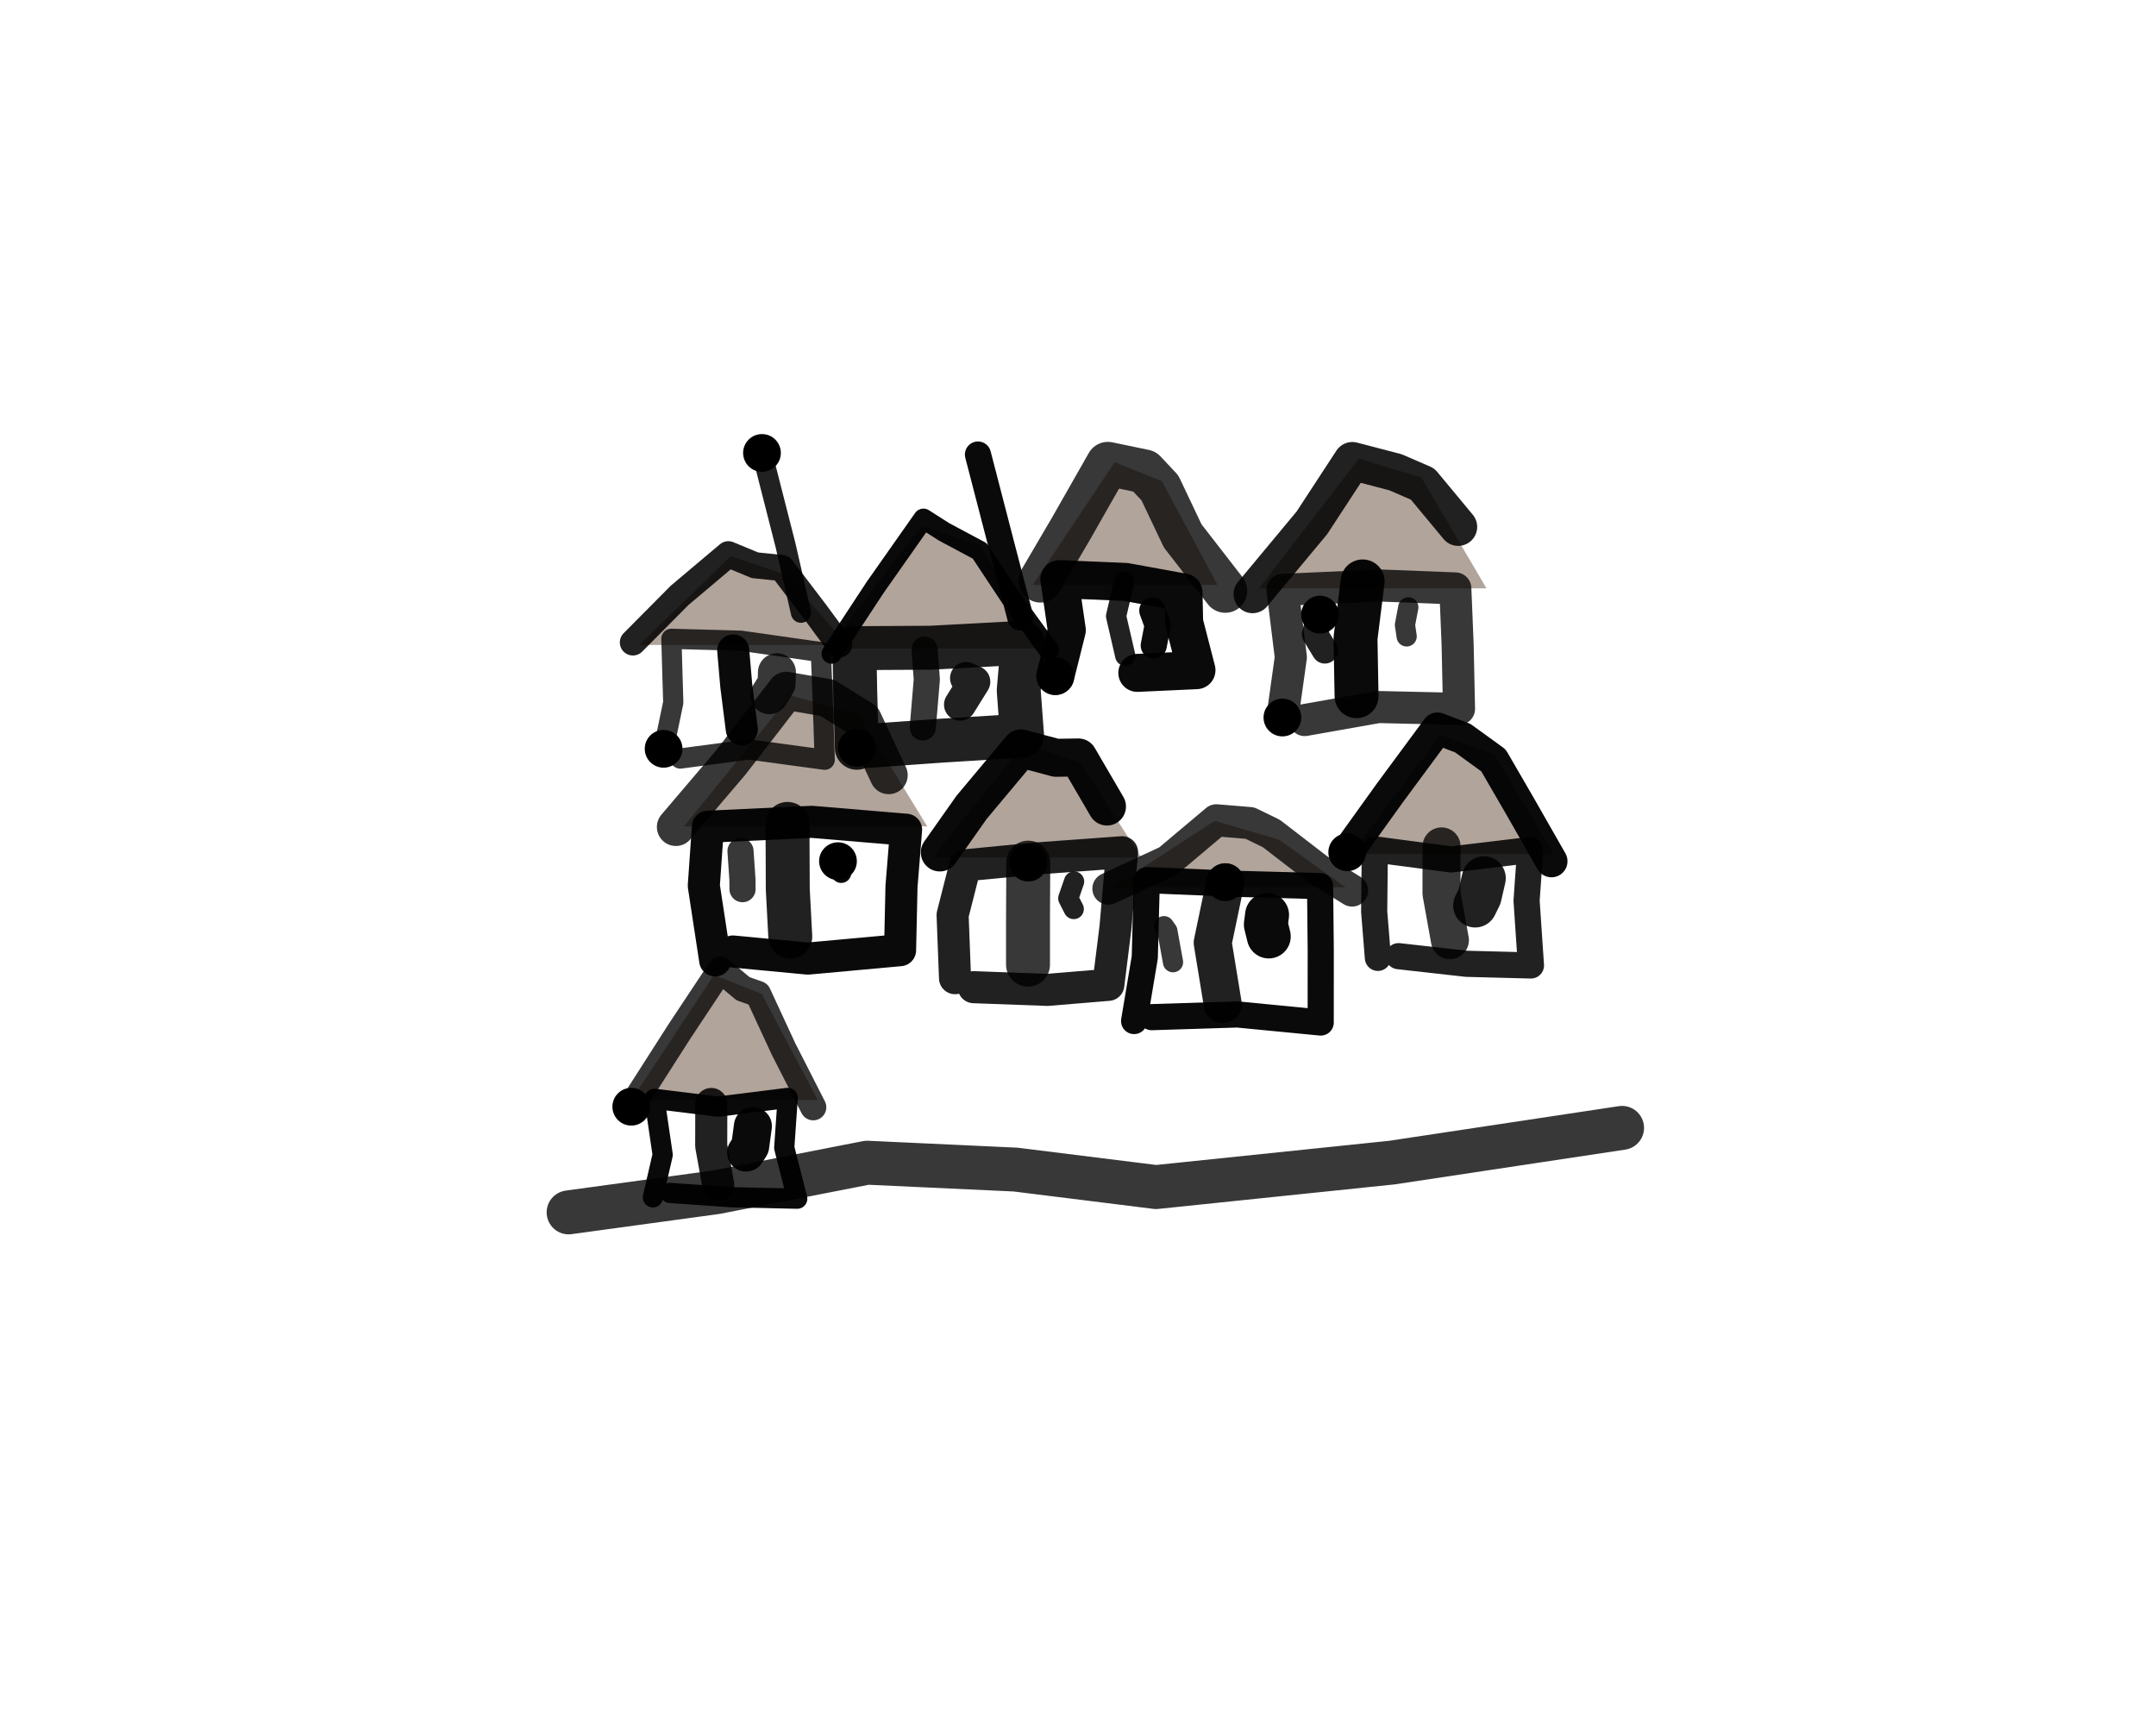
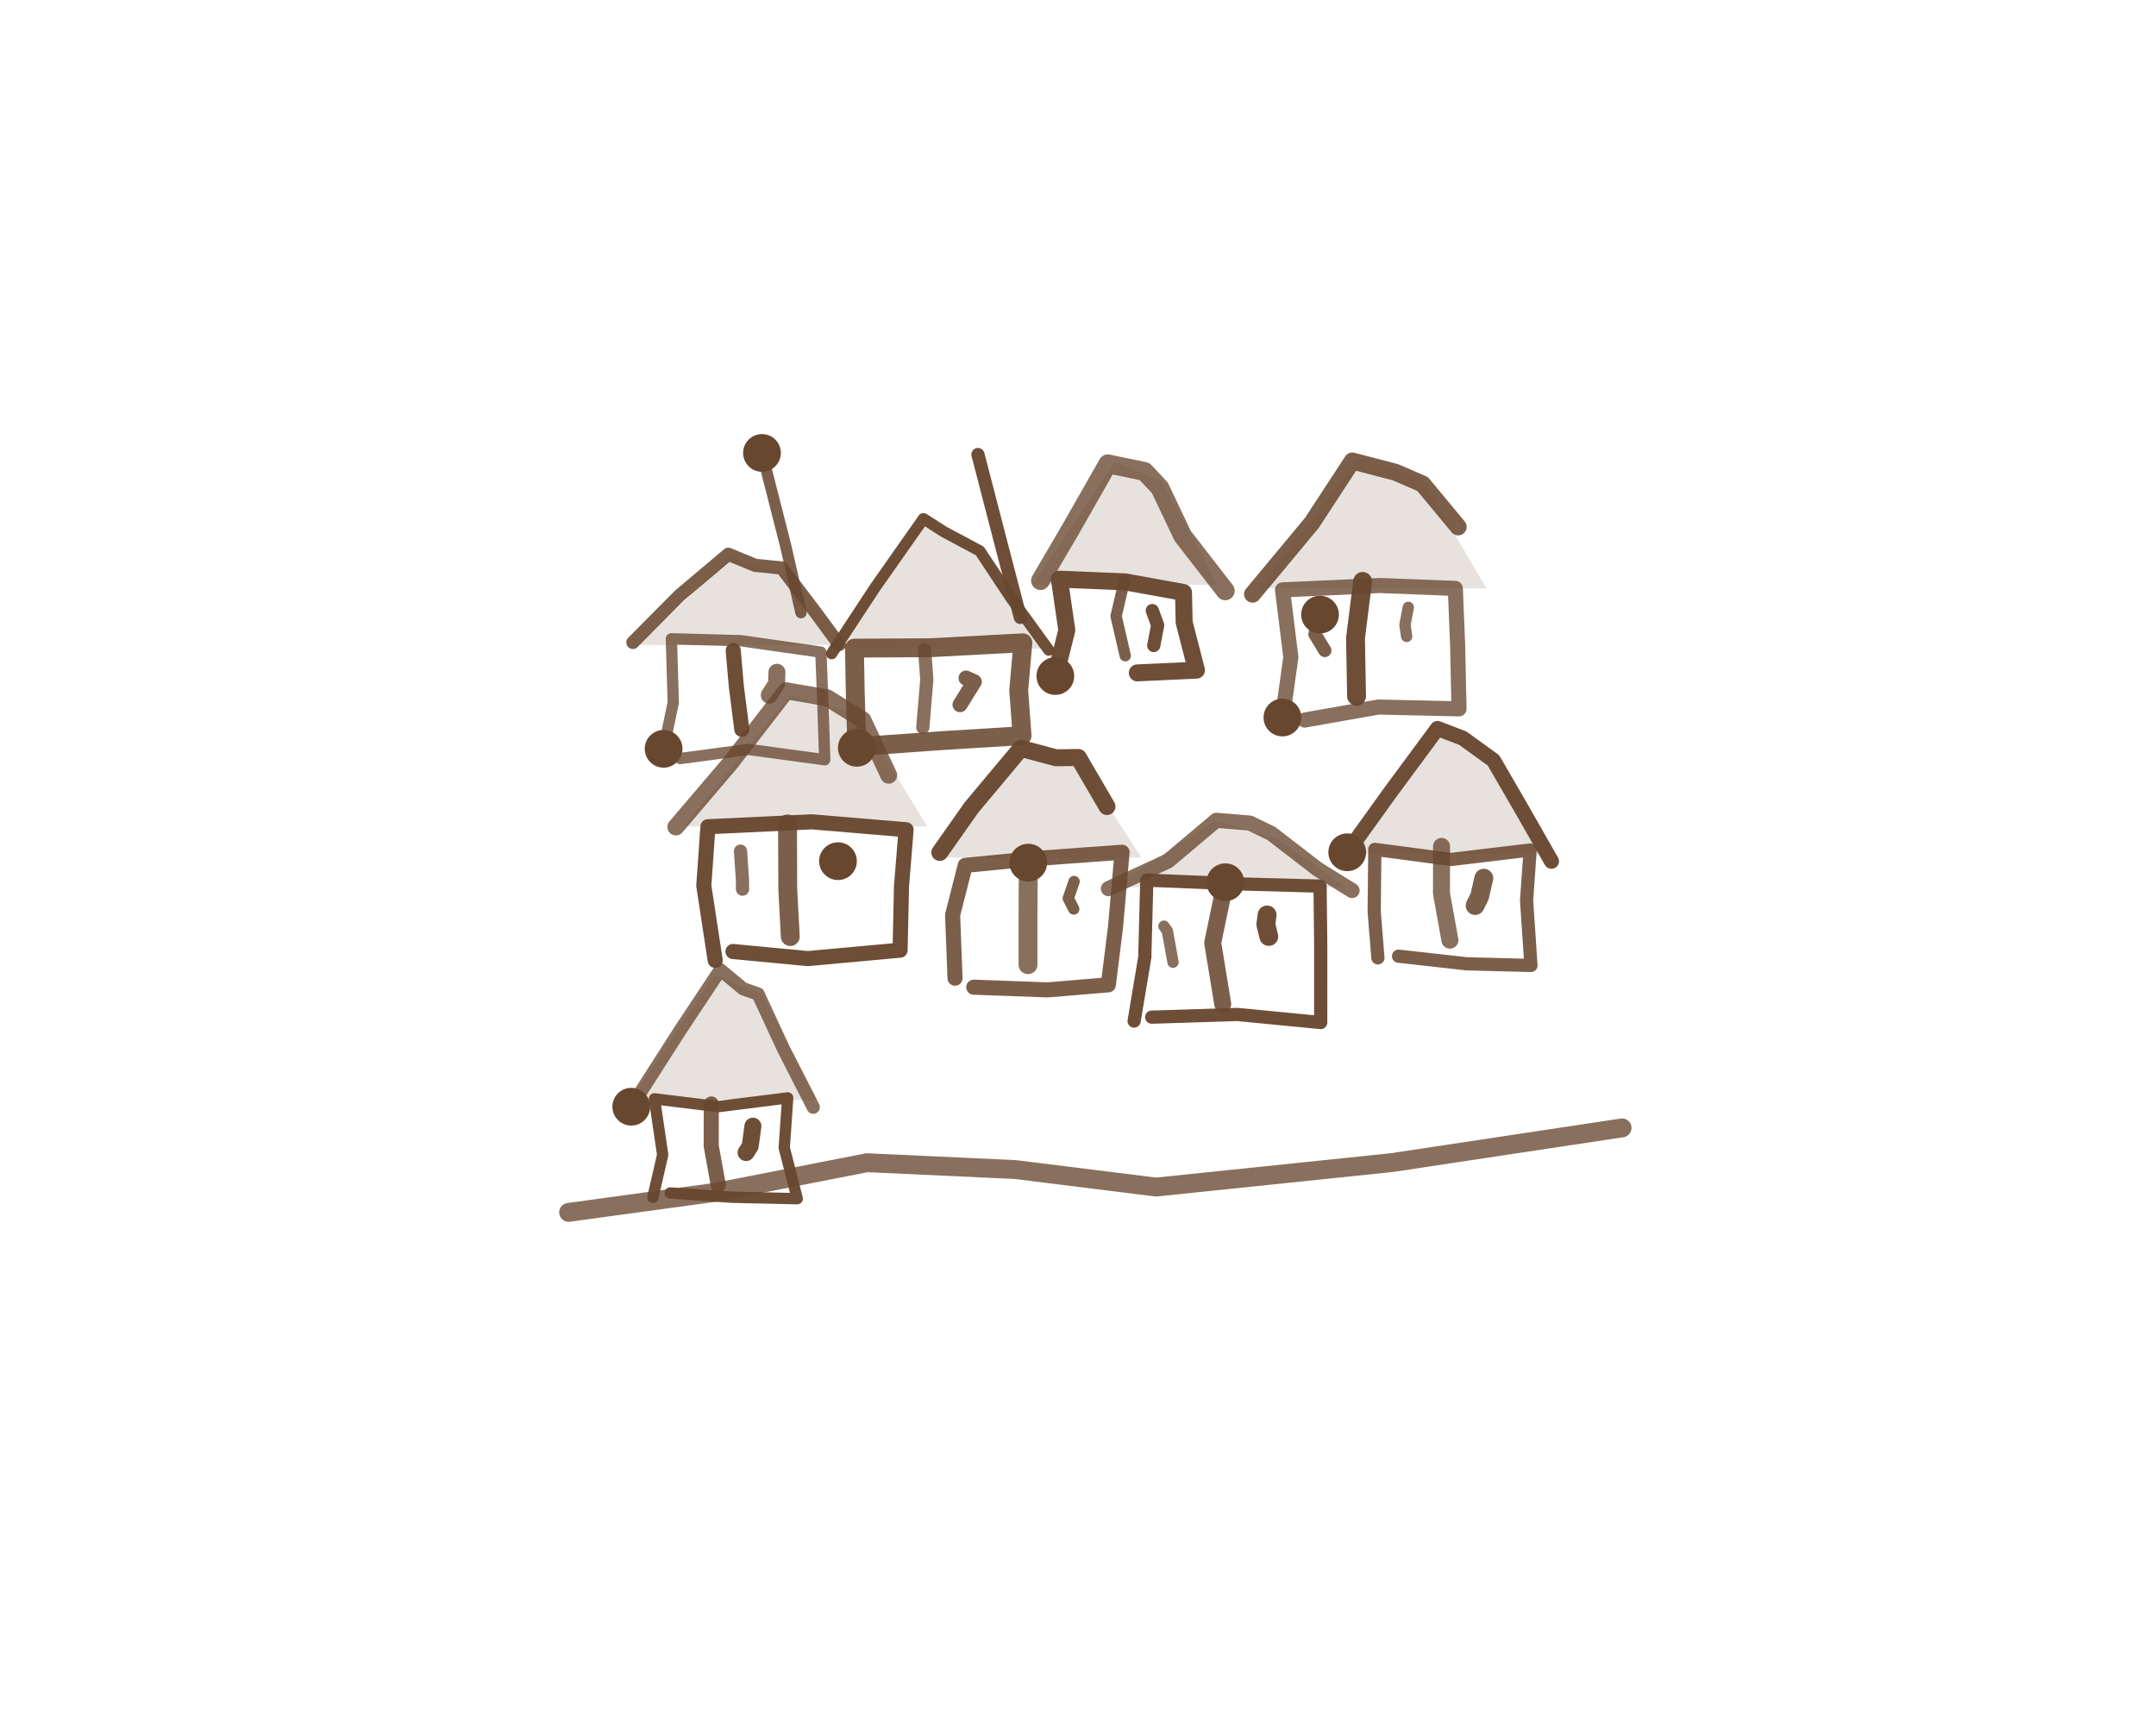
- <svg xmlns="http://www.w3.org/2000/svg" viewBox="-40 -32 80 64" fill="none" stroke="currentColor" stroke-linecap="round" stroke-linejoin="round">
-   <path d="M-16.281 -8.07 L-12.882 -11.371 L-10.826 -10.671 L-8.569 -8.07Z" fill="#654b39" fill-opacity="0.5" stroke="none" />
-   <path d="M-9.318 -7.939 L-5.799 -12.485 L-3.64 -11.785 L-1.32 -7.939Z" fill="#654b39" fill-opacity="0.5" stroke="none" />
-   <path d="M-1.676 -10.299 L1.362 -14.85 L3.109 -14.15 L5.177 -10.299Z" fill="#654b39" fill-opacity="0.5" stroke="none" />
-   <path d="M6.718 -10.172 L10.422 -14.986 L12.74 -14.286 L15.157 -10.172Z" fill="#654b39" fill-opacity="0.5" stroke="none" />
-   <path d="M-14.623 -1.339 L-10.67 -6.197 L-8.14 -5.497 L-5.593 -1.339Z" fill="#654b39" fill-opacity="0.5" stroke="none" />
-   <path d="M-5.405 -0.181 L-1.989 -4.417 L0.081 -3.717 L2.347 -0.181Z" fill="#654b39" fill-opacity="0.5" stroke="none" />
-   <path d="M1.281 0.918 L5.071 -1.545 L7.463 -0.845 L9.925 0.918Z" fill="#654b39" fill-opacity="0.5" stroke="none" />
-   <path d="M10.133 -0.316 L13.449 -4.729 L15.434 -4.029 L17.647 -0.316Z" fill="#654b39" fill-opacity="0.5" stroke="none" />
-   <path d="M-16.568 8.81 L-13.506 4.175 L-11.738 4.875 L-9.658 8.81Z" fill="#654b39" fill-opacity="0.5" stroke="none" />
-   <path d="M-15.376 -4.218 L-15.018 -5.934 L-15.088 -8.299 L-12.513 -8.229 L-9.541 -7.805 L-9.479 -6.231 L-9.398 -3.813 L-12.221 -4.195 L-14.759 -3.857" stroke-width="0.75" opacity="0.78" />
-   <circle cx="-15.376" cy="-4.218" r=".7" fill="currentColor" stroke="none" />
-   <path d="M-16.516 -8.165 L-14.783 -9.911 L-12.974 -11.436 L-11.986 -11.027 L-10.993 -10.927 L-9.742 -9.283 L-8.861 -8.087" stroke-width="0.97" opacity="0.87" />
-   <path d="M-12.793 -7.865 L-12.681 -6.565 L-12.475 -4.94" stroke-width="1.19" opacity="0.96" />
-   <path d="M-11.171 -7.058 L-11.185 -6.633 L-11.454 -6.208" stroke-width="1.41" opacity="0.78" />
-   <path d="M-8.207 -4.256 L-8.266 -6.357 L-8.296 -7.953 L-5.482 -7.968 L-2.046 -8.151 L-2.2 -6.386 L-2.075 -4.705 L-5.074 -4.52 L-7.853 -4.322" stroke-width="1.63" opacity="0.87" />
-   <circle cx="-8.207" cy="-4.256" r=".7" fill="currentColor" stroke="none" />
-   <path d="M-9.142 -7.749 L-7.528 -10.205 L-5.735 -12.755 L-4.971 -12.268 L-3.644 -11.559 L-2.496 -9.826 L-1.086 -7.883" stroke-width="0.75" opacity="0.96" />
-   <path d="M-5.692 -7.898 L-5.61 -6.79 L-5.759 -5.01" stroke-width="0.97" opacity="0.78" />
-   <path d="M-4.153 -6.842 L-3.849 -6.706 L-4.377 -5.857" stroke-width="1.19" opacity="0.87" />
-   <path d="M-0.841 -6.918 L-0.415 -8.62 L-0.691 -10.513 L1.765 -10.41 L3.915 -10.018 L3.939 -8.909 L4.396 -7.136 L2.201 -7.035" stroke-width="1.41" opacity="0.96" />
-   <circle cx="-0.841" cy="-6.918" r=".7" fill="currentColor" stroke="none" />
-   <path d="M-1.391 -10.459 L-0.261 -12.385 L1.109 -14.791 L2.468 -14.508 L3.039 -13.899 L3.885 -12.118 L5.465 -10.08" stroke-width="1.63" opacity="0.78" />
-   <path d="M1.716 -10.429 L1.413 -9.141 L1.753 -7.671" stroke-width="0.75" opacity="0.87" />
-   <path d="M2.757 -9.347 L2.956 -8.806 L2.811 -8.051" stroke-width="0.97" opacity="0.96" />
-   <path d="M7.585 -5.379 L7.898 -7.617 L7.589 -10.115 L11.205 -10.277 L14.001 -10.168 L14.086 -8.093 L14.138 -5.701 L11.145 -5.768 L8.413 -5.285" stroke-width="1.19" opacity="0.78" />
-   <circle cx="7.585" cy="-5.379" r=".7" fill="currentColor" stroke="none" />
-   <path d="M6.477 -9.955 L8.679 -12.602 L10.179 -14.896 L11.781 -14.478 L12.787 -14.042 L14.107 -12.452" stroke-width="1.41" opacity="0.87" />
-   <path d="M10.562 -10.429 L10.297 -8.322 L10.336 -6.17" stroke-width="1.63" opacity="0.96" />
-   <path d="M12.256 -9.467 L12.132 -8.817 L12.195 -8.389" stroke-width="0.75" opacity="0.78" />
-   <path d="M8.98 -9.197 L8.791 -8.471 L9.16 -7.866" stroke-width="0.97" opacity="0.87" />
-   <circle cx="8.98" cy="-9.197" r=".7" fill="currentColor" stroke="none" />
-   <path d="M-13.462 3.632 L-13.885 0.863 L-13.732 -1.327 L-9.88 -1.509 L-6.379 -1.216 L-6.549 0.884 L-6.602 3.253 L-10.023 3.565 L-12.802 3.302" stroke-width="1.19" opacity="0.96" />
-   <path d="M-14.921 -1.318 L-12.894 -3.698 L-10.827 -6.371 L-9.303 -6.108 L-7.984 -5.291 L-7.024 -3.24" stroke-width="1.41" opacity="0.78" />
-   <path d="M-10.779 -1.432 L-10.769 0.994 L-10.676 2.748" stroke-width="1.63" opacity="0.87" />
-   <path d="M-8.906 -0.049 L-8.93 0.066 L-8.787 0.383" stroke-width="0.75" opacity="0.96" />
-   <circle cx="-8.906" cy="-0.049" r=".7" fill="currentColor" stroke="none" />
-   <path d="M-12.523 -0.422 L-12.451 0.63 L-12.448 0.989" stroke-width="0.97" opacity="0.78" />
-   <path d="M-4.563 4.292 L-4.653 1.948 L-4.184 0.105 L-1.595 -0.146 L1.635 -0.381 L1.391 2.407 L1.125 4.539 L-1.127 4.726 L-3.868 4.626" stroke-width="1.19" opacity="0.87" />
-   <path d="M-5.128 -0.373 L-3.952 -2.042 L-2.119 -4.233 L-0.816 -3.885 L0.013 -3.897 L1.075 -2.077" stroke-width="1.41" opacity="0.96" />
-   <path d="M-1.845 0.005 L-1.855 2.081 L-1.855 3.791" stroke-width="1.63" opacity="0.78" />
-   <circle cx="-1.845" cy="0.005" r=".7" fill="currentColor" stroke="none" />
-   <path d="M-0.145 0.706 L-0.361 1.329 L-0.158 1.726" stroke-width="0.75" opacity="0.87" />
-   <path d="M2.082 5.882 L2.478 3.518 L2.553 0.653 L5.87 0.791 L8.983 0.876 L9.007 3.224 L9.006 5.937 L5.915 5.638 L2.734 5.738" stroke-width="0.97" opacity="0.96" />
-   <path d="M1.128 0.97 L3.337 -0.054 L5.134 -1.566 L6.378 -1.463 L7.174 -1.076 L8.895 0.25 L10.17 1.04" stroke-width="1.19" opacity="0.78" />
-   <path d="M5.467 0.733 L4.998 2.979 L5.37 5.251" stroke-width="1.41" opacity="0.87" />
-   <circle cx="5.467" cy="0.733" r=".7" fill="currentColor" stroke="none" />
-   <path d="M7.016 1.946 L6.97 2.3 L7.079 2.744" stroke-width="1.63" opacity="0.96" />
-   <path d="M3.189 2.363 L3.316 2.541 L3.526 3.699" stroke-width="0.75" opacity="0.78" />
-   <path d="M11.128 3.538 L10.99 1.819 L11.014 -0.487 L13.845 -0.113 L16.777 -0.464 L16.645 1.417 L16.807 3.82 L14.416 3.758 L11.894 3.475" stroke-width="0.97" opacity="0.87" />
-   <path d="M9.99 -0.379 L11.572 -2.582 L13.338 -4.972 L14.277 -4.614 L15.416 -3.789 L16.39 -2.109 L17.568 -0.046" stroke-width="1.19" opacity="0.96" />
-   <circle cx="9.99" cy="-0.379" r=".7" fill="currentColor" stroke="none" />
-   <path d="M13.49 -0.597 L13.487 1.144 L13.8 2.881" stroke-width="1.41" opacity="0.78" />
-   <path d="M15.058 0.583 L14.903 1.258 L14.736 1.596" stroke-width="1.63" opacity="0.87" />
-   <path d="M-15.774 12.424 L-15.411 10.844 L-15.716 8.768 L-13.355 9.058 L-10.772 8.734 L-10.9 10.585 L-10.418 12.473 L-12.845 12.419 L-15.133 12.26" stroke-width="0.75" opacity="0.96" />
-   <path d="M-16.576 9.061 L-14.773 6.243 L-13.272 3.981 L-12.427 4.684 L-11.871 4.879 L-10.927 6.918 L-9.824 9.081" stroke-width="0.97" opacity="0.78" />
-   <circle cx="-16.576" cy="9.061" r=".7" fill="currentColor" stroke="none" />
-   <path d="M-13.607 8.959 L-13.61 10.514 L-13.349 11.959" stroke-width="1.19" opacity="0.87" />
-   <path d="M-12.063 9.782 L-12.163 10.523 L-12.316 10.762" stroke-width="1.41" opacity="0.96" />
-   <path d="M-18.901 12.981 L-13.421 12.232 L-7.826 11.138 L-2.319 11.393 L2.896 12.042 L11.647 11.134 L20.188 9.846" stroke-width="1.63" opacity="0.78" />
-   <path d="M-11.726 -15.195 L-10.854 -11.777 L-10.279 -9.268" stroke-width="0.75" opacity="0.87" />
-   <circle cx="-11.726" cy="-15.195" r=".7" fill="currentColor" stroke="none" />
-   <path d="M-3.712 -15.136 L-2.864 -11.865 L-2.141 -9.094" stroke-width="0.97" opacity="0.96" />
+ <svg xmlns="http://www.w3.org/2000/svg" viewBox="-40 -32 80 64" fill="none" stroke="#68472f" stroke-linecap="round" stroke-linejoin="round">
+   <path d="M-16.281 -8.07 L-12.882 -11.371 L-10.826 -10.671 L-8.569 -8.07Z" fill="#68472f" fill-opacity="0.16" stroke="none" />
+   <path d="M-9.318 -7.939 L-5.799 -12.485 L-3.64 -11.785 L-1.32 -7.939Z" fill="#68472f" fill-opacity="0.16" stroke="none" />
+   <path d="M-1.676 -10.299 L1.362 -14.85 L3.109 -14.15 L5.177 -10.299Z" fill="#68472f" fill-opacity="0.16" stroke="none" />
+   <path d="M6.718 -10.172 L10.422 -14.986 L12.74 -14.286 L15.157 -10.172Z" fill="#68472f" fill-opacity="0.16" stroke="none" />
+   <path d="M-14.623 -1.339 L-10.67 -6.197 L-8.14 -5.497 L-5.593 -1.339Z" fill="#68472f" fill-opacity="0.16" stroke="none" />
+   <path d="M-5.405 -0.181 L-1.989 -4.417 L0.081 -3.717 L2.347 -0.181Z" fill="#68472f" fill-opacity="0.16" stroke="none" />
+   <path d="M1.281 0.918 L5.071 -1.545 L7.463 -0.845 L9.925 0.918Z" fill="#68472f" fill-opacity="0.16" stroke="none" />
+   <path d="M10.133 -0.316 L13.449 -4.729 L15.434 -4.029 L17.647 -0.316Z" fill="#68472f" fill-opacity="0.16" stroke="none" />
+   <path d="M-16.568 8.81 L-13.506 4.175 L-11.738 4.875 L-9.658 8.81Z" fill="#68472f" fill-opacity="0.16" stroke="none" />
+   <path d="M-15.376 -4.218 L-15.018 -5.934 L-15.088 -8.299 L-12.513 -8.229 L-9.541 -7.805 L-9.479 -6.231 L-9.398 -3.813 L-12.221 -4.195 L-14.759 -3.857" stroke-width="0.42" opacity="0.78" />
+   <circle cx="-15.376" cy="-4.218" r=".7" fill="#68472f" stroke="none" />
+   <path d="M-16.516 -8.165 L-14.783 -9.911 L-12.974 -11.436 L-11.986 -11.027 L-10.993 -10.927 L-9.742 -9.283 L-8.861 -8.087" stroke-width="0.49" opacity="0.87" />
+   <path d="M-12.793 -7.865 L-12.681 -6.565 L-12.475 -4.94" stroke-width="0.56" opacity="0.96" />
+   <path d="M-11.171 -7.058 L-11.185 -6.633 L-11.454 -6.208" stroke-width="0.63" opacity="0.78" />
+   <path d="M-8.207 -4.256 L-8.266 -6.357 L-8.296 -7.953 L-5.482 -7.968 L-2.046 -8.151 L-2.2 -6.386 L-2.075 -4.705 L-5.074 -4.52 L-7.853 -4.322" stroke-width="0.70" opacity="0.87" />
+   <circle cx="-8.207" cy="-4.256" r=".7" fill="#68472f" stroke="none" />
+   <path d="M-9.142 -7.749 L-7.528 -10.205 L-5.735 -12.755 L-4.971 -12.268 L-3.644 -11.559 L-2.496 -9.826 L-1.086 -7.883" stroke-width="0.42" opacity="0.96" />
+   <path d="M-5.692 -7.898 L-5.61 -6.79 L-5.759 -5.01" stroke-width="0.49" opacity="0.78" />
+   <path d="M-4.153 -6.842 L-3.849 -6.706 L-4.377 -5.857" stroke-width="0.56" opacity="0.87" />
+   <path d="M-0.841 -6.918 L-0.415 -8.62 L-0.691 -10.513 L1.765 -10.41 L3.915 -10.018 L3.939 -8.909 L4.396 -7.136 L2.201 -7.035" stroke-width="0.63" opacity="0.96" />
+   <circle cx="-0.841" cy="-6.918" r=".7" fill="#68472f" stroke="none" />
+   <path d="M-1.391 -10.459 L-0.261 -12.385 L1.109 -14.791 L2.468 -14.508 L3.039 -13.899 L3.885 -12.118 L5.465 -10.08" stroke-width="0.70" opacity="0.78" />
+   <path d="M1.716 -10.429 L1.413 -9.141 L1.753 -7.671" stroke-width="0.42" opacity="0.87" />
+   <path d="M2.757 -9.347 L2.956 -8.806 L2.811 -8.051" stroke-width="0.49" opacity="0.96" />
+   <path d="M7.585 -5.379 L7.898 -7.617 L7.589 -10.115 L11.205 -10.277 L14.001 -10.168 L14.086 -8.093 L14.138 -5.701 L11.145 -5.768 L8.413 -5.285" stroke-width="0.56" opacity="0.78" />
+   <circle cx="7.585" cy="-5.379" r=".7" fill="#68472f" stroke="none" />
+   <path d="M6.477 -9.955 L8.679 -12.602 L10.179 -14.896 L11.781 -14.478 L12.787 -14.042 L14.107 -12.452" stroke-width="0.63" opacity="0.87" />
+   <path d="M10.562 -10.429 L10.297 -8.322 L10.336 -6.17" stroke-width="0.70" opacity="0.96" />
+   <path d="M12.256 -9.467 L12.132 -8.817 L12.195 -8.389" stroke-width="0.42" opacity="0.78" />
+   <path d="M8.98 -9.197 L8.791 -8.471 L9.16 -7.866" stroke-width="0.49" opacity="0.87" />
+   <circle cx="8.98" cy="-9.197" r=".7" fill="#68472f" stroke="none" />
+   <path d="M-13.462 3.632 L-13.885 0.863 L-13.732 -1.327 L-9.88 -1.509 L-6.379 -1.216 L-6.549 0.884 L-6.602 3.253 L-10.023 3.565 L-12.802 3.302" stroke-width="0.56" opacity="0.96" />
+   <path d="M-14.921 -1.318 L-12.894 -3.698 L-10.827 -6.371 L-9.303 -6.108 L-7.984 -5.291 L-7.024 -3.24" stroke-width="0.63" opacity="0.78" />
+   <path d="M-10.779 -1.432 L-10.769 0.994 L-10.676 2.748" stroke-width="0.70" opacity="0.87" />
+   <path d="M-8.906 -0.049 L-8.93 0.066 L-8.787 0.383" stroke-width="0.42" opacity="0.96" />
+   <circle cx="-8.906" cy="-0.049" r=".7" fill="#68472f" stroke="none" />
+   <path d="M-12.523 -0.422 L-12.451 0.63 L-12.448 0.989" stroke-width="0.49" opacity="0.78" />
+   <path d="M-4.563 4.292 L-4.653 1.948 L-4.184 0.105 L-1.595 -0.146 L1.635 -0.381 L1.391 2.407 L1.125 4.539 L-1.127 4.726 L-3.868 4.626" stroke-width="0.56" opacity="0.87" />
+   <path d="M-5.128 -0.373 L-3.952 -2.042 L-2.119 -4.233 L-0.816 -3.885 L0.013 -3.897 L1.075 -2.077" stroke-width="0.63" opacity="0.96" />
+   <path d="M-1.845 0.005 L-1.855 2.081 L-1.855 3.791" stroke-width="0.70" opacity="0.78" />
+   <circle cx="-1.845" cy="0.005" r=".7" fill="#68472f" stroke="none" />
+   <path d="M-0.145 0.706 L-0.361 1.329 L-0.158 1.726" stroke-width="0.42" opacity="0.87" />
+   <path d="M2.082 5.882 L2.478 3.518 L2.553 0.653 L5.87 0.791 L8.983 0.876 L9.007 3.224 L9.006 5.937 L5.915 5.638 L2.734 5.738" stroke-width="0.49" opacity="0.96" />
+   <path d="M1.128 0.97 L3.337 -0.054 L5.134 -1.566 L6.378 -1.463 L7.174 -1.076 L8.895 0.25 L10.17 1.04" stroke-width="0.56" opacity="0.78" />
+   <path d="M5.467 0.733 L4.998 2.979 L5.37 5.251" stroke-width="0.63" opacity="0.87" />
+   <circle cx="5.467" cy="0.733" r=".7" fill="#68472f" stroke="none" />
+   <path d="M7.016 1.946 L6.97 2.3 L7.079 2.744" stroke-width="0.70" opacity="0.96" />
+   <path d="M3.189 2.363 L3.316 2.541 L3.526 3.699" stroke-width="0.42" opacity="0.78" />
+   <path d="M11.128 3.538 L10.99 1.819 L11.014 -0.487 L13.845 -0.113 L16.777 -0.464 L16.645 1.417 L16.807 3.82 L14.416 3.758 L11.894 3.475" stroke-width="0.49" opacity="0.87" />
+   <path d="M9.99 -0.379 L11.572 -2.582 L13.338 -4.972 L14.277 -4.614 L15.416 -3.789 L16.39 -2.109 L17.568 -0.046" stroke-width="0.56" opacity="0.96" />
+   <circle cx="9.99" cy="-0.379" r=".7" fill="#68472f" stroke="none" />
+   <path d="M13.49 -0.597 L13.487 1.144 L13.8 2.881" stroke-width="0.63" opacity="0.78" />
+   <path d="M15.058 0.583 L14.903 1.258 L14.736 1.596" stroke-width="0.70" opacity="0.87" />
+   <path d="M-15.774 12.424 L-15.411 10.844 L-15.716 8.768 L-13.355 9.058 L-10.772 8.734 L-10.9 10.585 L-10.418 12.473 L-12.845 12.419 L-15.133 12.26" stroke-width="0.42" opacity="0.96" />
+   <path d="M-16.576 9.061 L-14.773 6.243 L-13.272 3.981 L-12.427 4.684 L-11.871 4.879 L-10.927 6.918 L-9.824 9.081" stroke-width="0.49" opacity="0.78" />
+   <circle cx="-16.576" cy="9.061" r=".7" fill="#68472f" stroke="none" />
+   <path d="M-13.607 8.959 L-13.61 10.514 L-13.349 11.959" stroke-width="0.56" opacity="0.87" />
+   <path d="M-12.063 9.782 L-12.163 10.523 L-12.316 10.762" stroke-width="0.63" opacity="0.96" />
+   <path d="M-18.901 12.981 L-13.421 12.232 L-7.826 11.138 L-2.319 11.393 L2.896 12.042 L11.647 11.134 L20.188 9.846" stroke-width="0.70" opacity="0.78" />
+   <path d="M-11.726 -15.195 L-10.854 -11.777 L-10.279 -9.268" stroke-width="0.42" opacity="0.87" />
+   <circle cx="-11.726" cy="-15.195" r=".7" fill="#68472f" stroke="none" />
+   <path d="M-3.712 -15.136 L-2.864 -11.865 L-2.141 -9.094" stroke-width="0.49" opacity="0.96" />
</svg>
